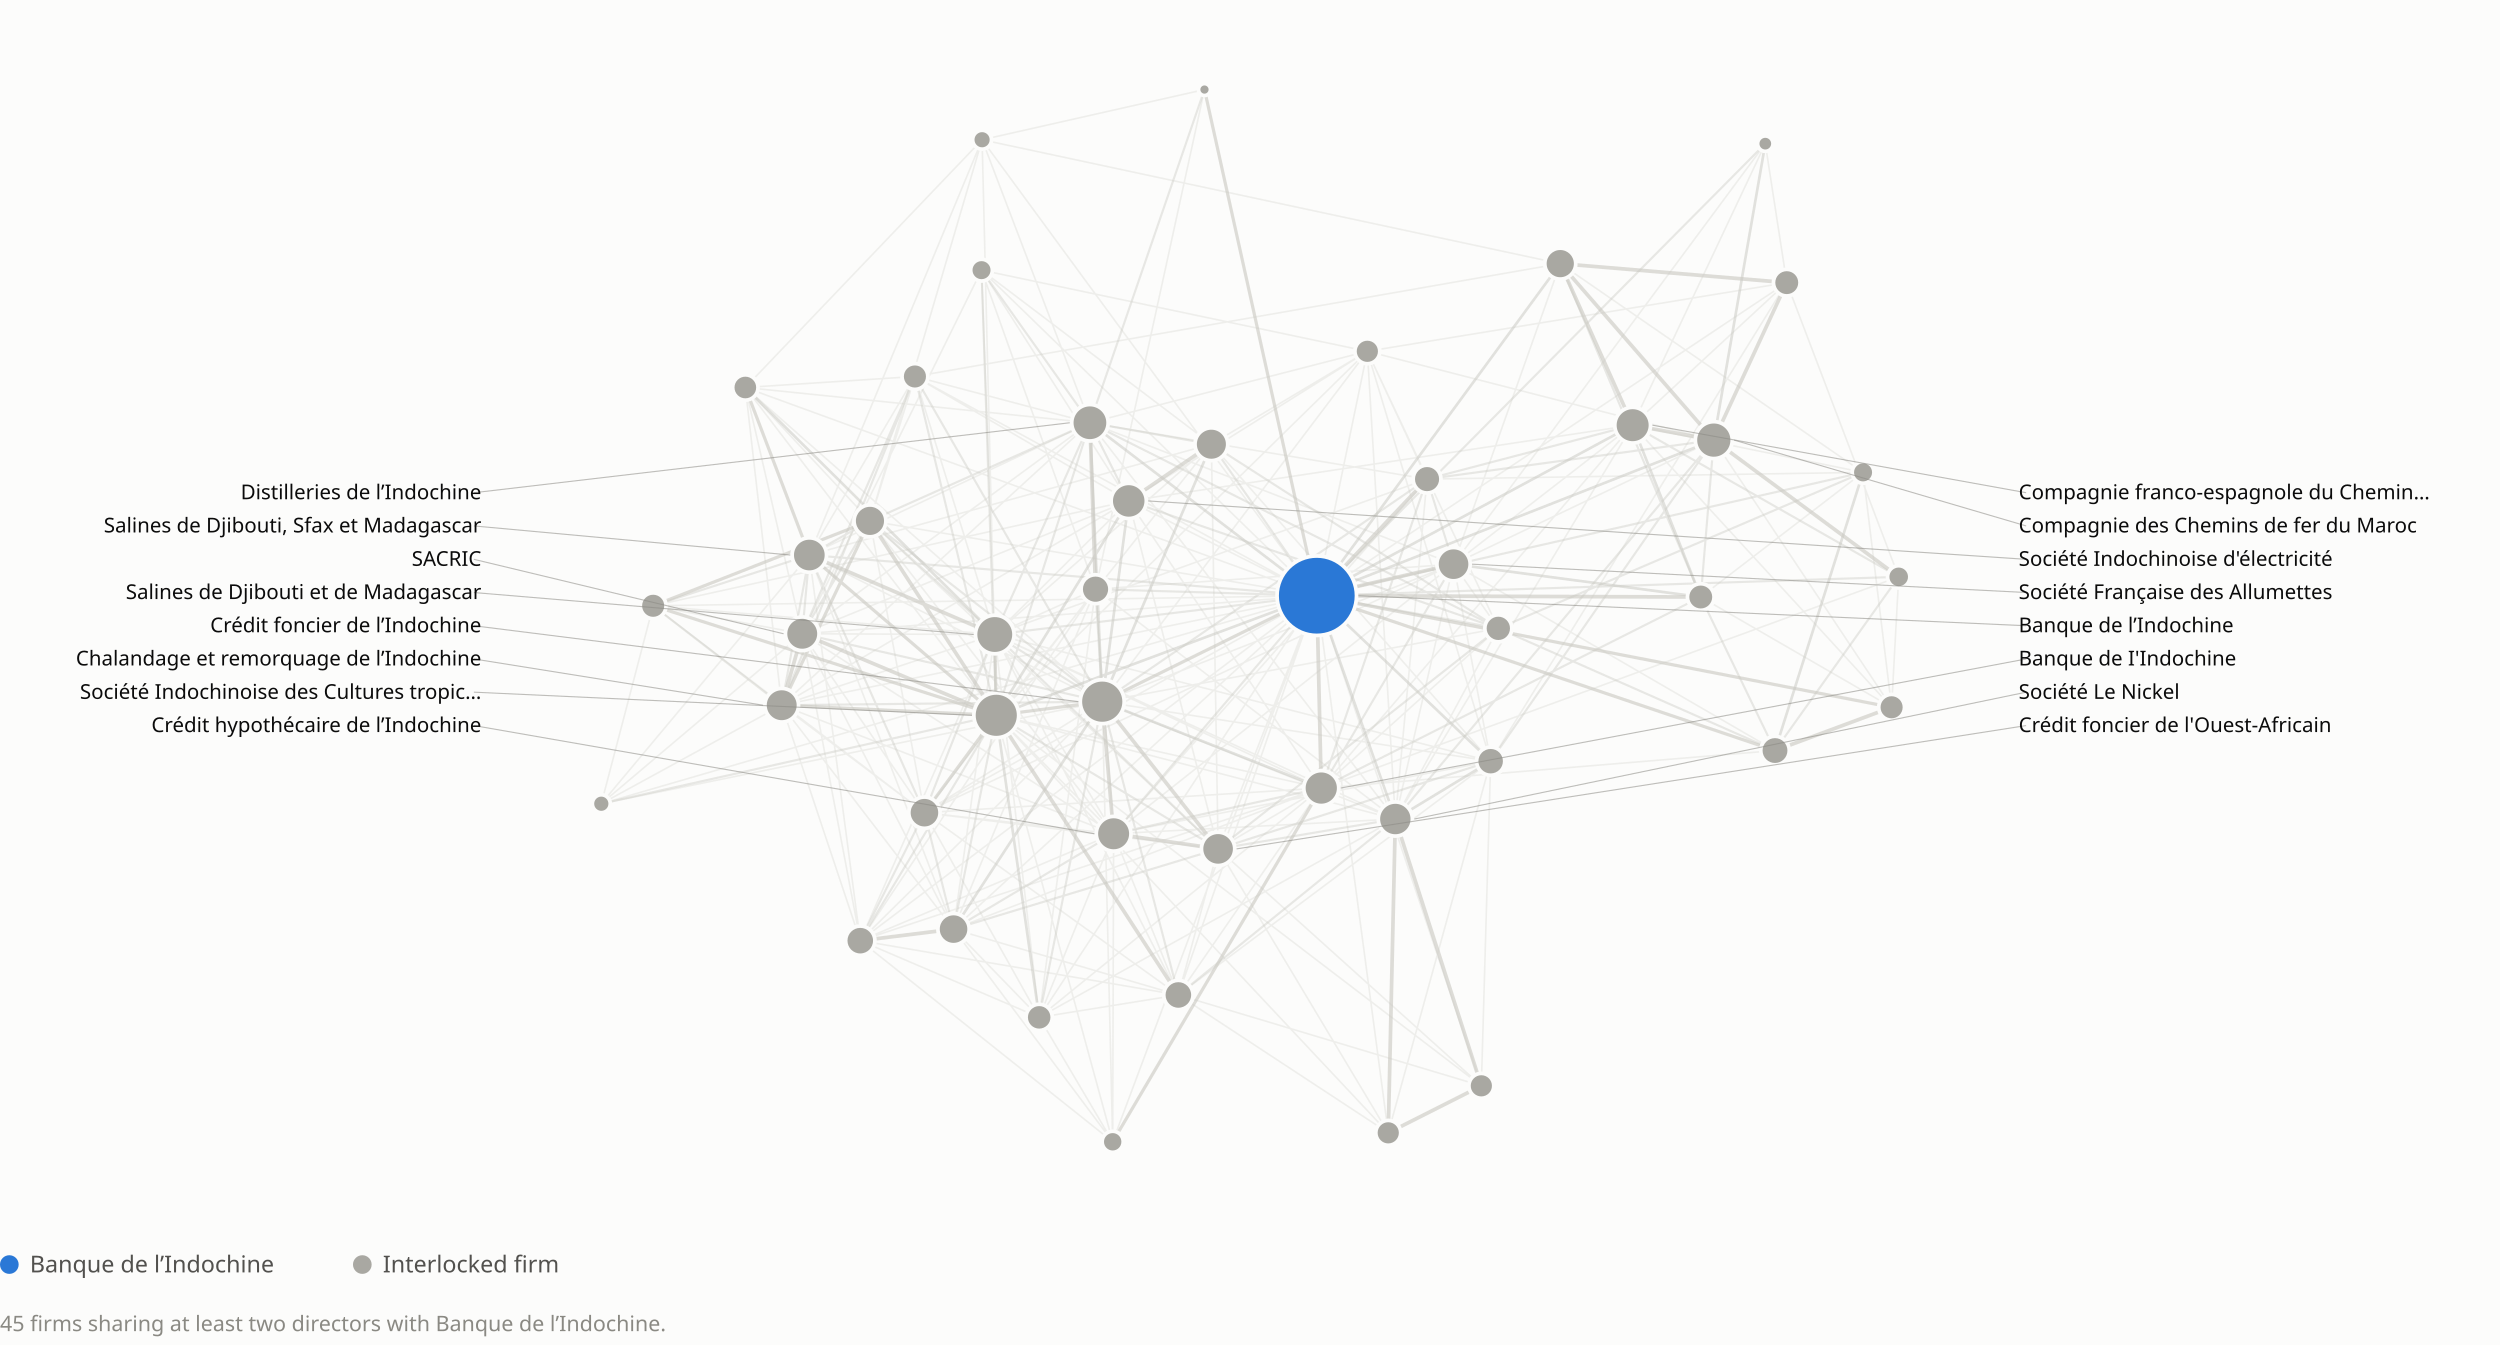
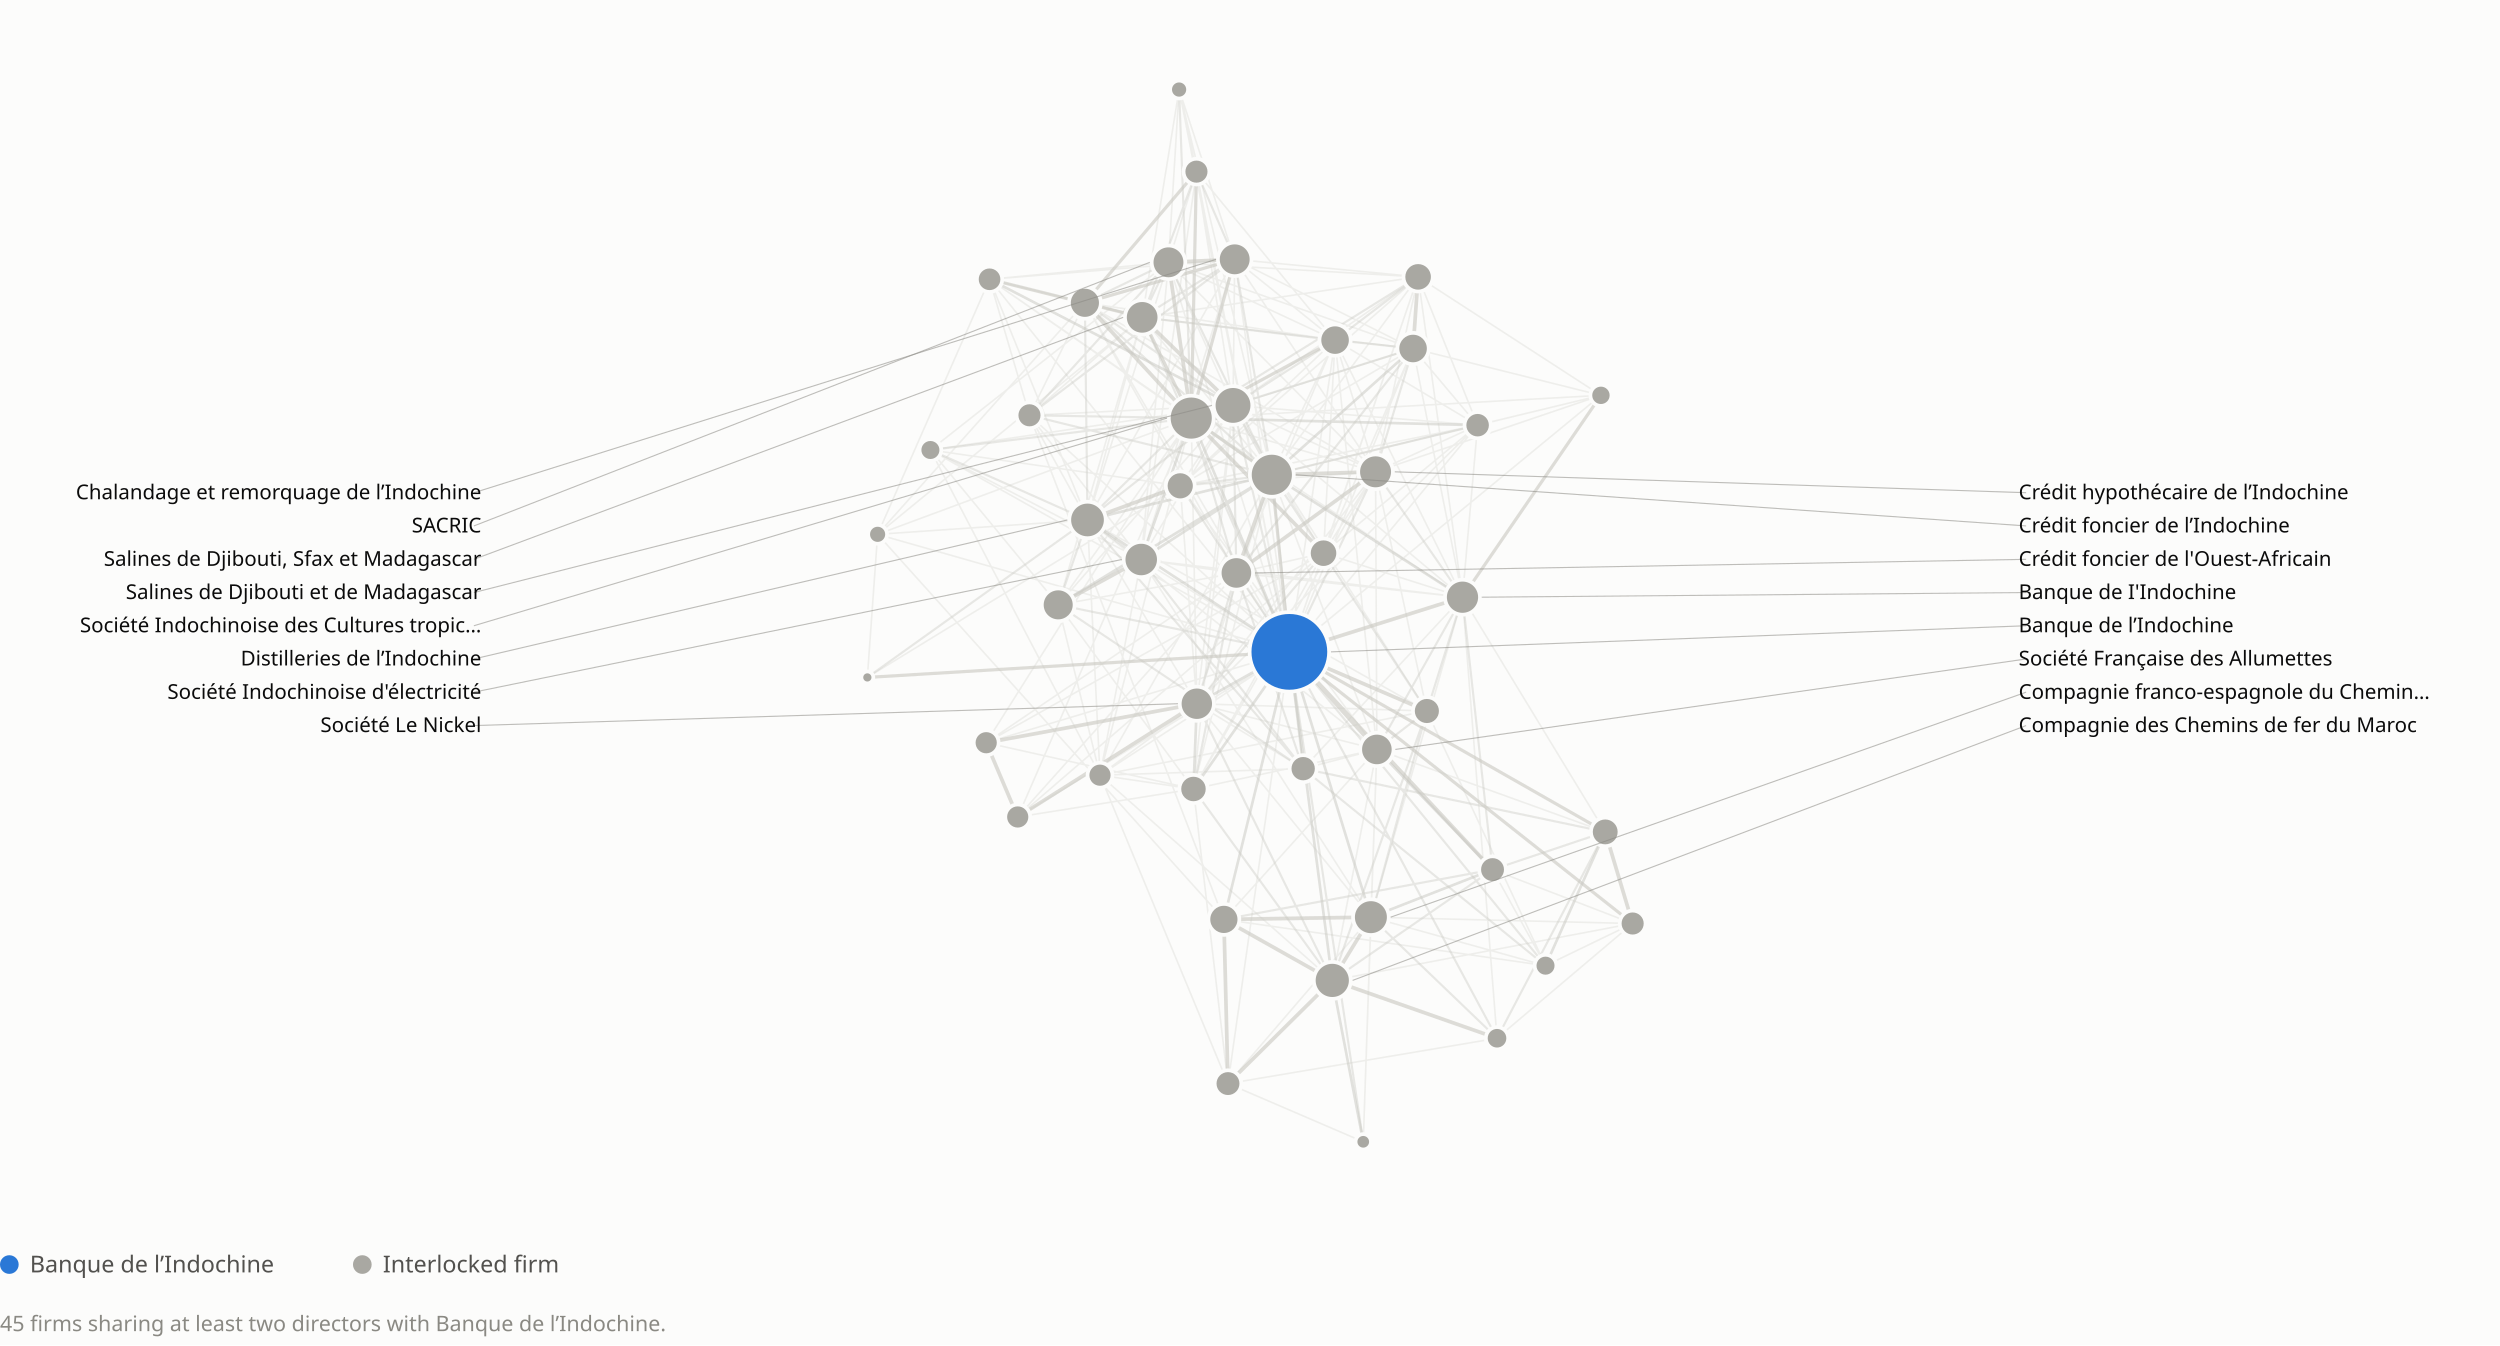
<svg xmlns="http://www.w3.org/2000/svg" viewBox="0 0 1340 721" width="1340" height="721" role="img" aria-label="Interlock neighbourhood of Banque de l’Indochine">
  <rect width="1340" height="721" fill="#fcfcfb" />
  <g stroke="#c9c8c2" fill="none">
-     <path d="M399.5 207.7L433.8 297.5M645.6 48.0L705.8 319.3M590.8 376.1L705.8 319.3M590.8 376.1L534.0 383.4M533.2 340.1L534.0 383.4M951.4 402.3L705.8 319.3M350.1 324.7L534.0 383.4M350.1 324.7L466.3 279.2M1013.9 379.1L705.8 319.3M433.8 297.5L534.0 383.4M419.0 378.0L534.0 383.4M419.0 378.0L466.3 279.2M708.2 422.4L596.4 612.0M534.0 383.4L495.5 435.6" stroke-width="1.72" stroke-opacity="0.620" />
-     <path d="M399.5 207.7L533.2 340.1M875.1 227.9L911.6 320.0M875.1 227.9L705.8 319.3M590.8 376.1L584.2 226.6M590.8 376.1L649.3 238.1M590.8 376.1L605.0 268.5M590.8 376.1L511.1 498.0M590.8 376.1L708.2 422.4M998.6 253.2L951.4 402.3M799.0 408.0L705.8 319.3M799.0 408.0L747.9 439.0M557.0 545.3L534.0 383.4M584.2 226.6L705.8 319.3M705.8 319.3L534.0 383.4M705.8 319.3L836.3 141.3M705.8 319.3L918.6 235.9M705.8 319.3L747.9 439.0M779.1 302.4L911.6 320.0M918.6 235.9L946.2 77.0M534.0 383.4L605.0 268.5" stroke-width="1.44" stroke-opacity="0.520" />
-     <path d="M399.5 207.7L705.8 319.3M399.5 207.7L490.4 201.8M399.5 207.7L419.0 378.0M399.5 207.7L590.8 376.1M399.5 207.7L584.2 226.6M399.5 207.7L534.0 383.4M399.5 207.7L526.4 74.9M399.5 207.7L430.0 339.7M399.5 207.7L466.3 279.2M875.1 227.9L957.7 151.5M875.1 227.9L708.2 422.4M875.1 227.9L747.9 439.0M875.1 227.9L605.0 268.5M875.1 227.9L946.2 77.0M875.1 227.9L779.1 302.4M875.1 227.9L998.6 253.2M875.1 227.9L1013.9 379.1M645.6 48.0L526.4 74.9M645.6 48.0L587.2 315.8M631.6 533.3L799.0 408.0M631.6 533.3L705.8 319.3M631.6 533.3L744.1 607.2M631.6 533.3L794.0 582.0M631.6 533.3L652.9 455.0M631.6 533.3L533.2 340.1M631.6 533.3L708.2 422.4M631.6 533.3L596.9 446.9M631.6 533.3L461.1 504.2M631.6 533.3L511.1 498.0M631.6 533.3L557.0 545.3M631.6 533.3L495.5 435.6M590.8 376.1L322.3 430.8M590.8 376.1L433.8 297.5M590.8 376.1L799.0 408.0M590.8 376.1L779.1 302.4M590.8 376.1L747.9 439.0M590.8 376.1L461.1 504.2M590.8 376.1L495.5 435.6M590.8 376.1L803.1 336.8M590.8 376.1L596.4 612.0M590.8 376.1L732.9 188.3M533.2 340.1L490.4 201.8M533.2 340.1L419.0 378.0M533.2 340.1L764.9 256.8M533.2 340.1L649.3 238.1M533.2 340.1L526.1 144.8M533.2 340.1L605.0 268.5M533.2 340.1L430.0 339.7M533.2 340.1L350.1 324.7M533.2 340.1L799.0 408.0M533.2 340.1L747.9 439.0M533.2 340.1L708.2 422.4M533.2 340.1L596.9 446.9M533.2 340.1L461.1 504.2M533.2 340.1L511.1 498.0M533.2 340.1L587.2 315.8M533.2 340.1L557.0 545.3M803.1 336.8L779.1 302.4M803.1 336.8L708.2 422.4M803.1 336.8L747.9 439.0M803.1 336.8L732.9 188.3M732.9 188.3L764.9 256.8M732.9 188.3L918.6 235.9M732.9 188.3L957.7 151.5M732.9 188.3L799.0 408.0M732.9 188.3L705.8 319.3M732.9 188.3L584.2 226.6M732.9 188.3L649.3 238.1M732.9 188.3L526.1 144.8M732.9 188.3L534.0 383.4M732.9 188.3L605.0 268.5M732.9 188.3L747.9 439.0M998.6 253.2L836.3 141.3M998.6 253.2L911.6 320.0M998.6 253.2L1013.9 379.1M998.6 253.2L764.9 256.8M799.0 408.0L957.7 151.5M799.0 408.0L779.1 302.4M799.0 408.0L744.1 607.2M799.0 408.0L794.0 582.0M799.0 408.0L596.9 446.9M799.0 408.0L649.3 238.1M587.2 315.8L596.9 446.9M587.2 315.8L461.1 504.2M587.2 315.8L511.1 498.0M587.2 315.8L557.0 545.3M587.2 315.8L747.9 439.0M587.2 315.8L495.5 435.6M587.2 315.8L779.1 302.4M587.2 315.8L526.1 144.8M794.0 582.0L705.8 319.3M794.0 582.0L652.9 455.0M794.0 582.0L534.0 383.4M951.4 402.3L779.1 302.4M951.4 402.3L708.2 422.4M526.4 74.9L705.8 319.3M526.4 74.9L584.2 226.6M526.4 74.9L534.0 383.4M526.4 74.9L836.3 141.3M526.4 74.9L433.8 297.5M526.4 74.9L466.3 279.2M350.1 324.7L705.8 319.3M350.1 324.7L322.3 430.8M350.1 324.7L605.0 268.5M350.1 324.7L430.0 339.7M350.1 324.7L495.5 435.6M1013.9 379.1L1017.7 309.2M1013.9 379.1L918.6 235.9M1013.9 379.1L911.6 320.0M511.1 498.0L419.0 378.0M511.1 498.0L430.0 339.7M511.1 498.0L433.8 297.5M511.1 498.0L708.2 422.4M511.1 498.0L557.0 545.3M511.1 498.0L705.8 319.3M511.1 498.0L596.4 612.0M433.8 297.5L322.3 430.8M433.8 297.5L490.4 201.8M433.8 297.5L584.2 226.6M433.8 297.5L649.3 238.1M433.8 297.5L461.1 504.2M557.0 545.3L708.2 422.4M557.0 545.3L596.9 446.9M557.0 545.3L461.1 504.2M557.0 545.3L747.9 439.0M557.0 545.3L495.5 435.6M557.0 545.3L705.8 319.3M557.0 545.3L596.4 612.0M419.0 378.0L705.8 319.3M419.0 378.0L322.3 430.8M419.0 378.0L584.2 226.6M419.0 378.0L605.0 268.5M419.0 378.0L596.9 446.9M419.0 378.0L461.1 504.2M419.0 378.0L495.5 435.6M744.1 607.2L705.8 319.3M744.1 607.2L652.9 455.0M744.1 607.2L534.0 383.4M596.9 446.9L779.1 302.4M596.9 446.9L764.9 256.8M596.9 446.9L747.9 439.0M596.9 446.9L534.0 383.4M596.9 446.9L430.0 339.7M596.9 446.9L466.3 279.2M596.9 446.9L461.1 504.2M596.9 446.9L495.5 435.6M596.9 446.9L596.4 612.0M584.2 226.6L490.4 201.8M584.2 226.6L764.9 256.8M584.2 226.6L430.0 339.7M584.2 226.6L747.9 439.0M584.2 226.6L779.1 302.4M1017.7 309.2L708.2 422.4M1017.7 309.2L957.7 151.5M705.8 319.3L322.3 430.8M705.8 319.3L490.4 201.8M705.8 319.3L526.1 144.8M705.8 319.3L605.0 268.5M705.8 319.3L430.0 339.7M705.8 319.3L466.3 279.2M705.8 319.3L652.9 455.0M705.8 319.3L495.5 435.6M705.8 319.3L957.7 151.5M705.8 319.3L461.1 504.2M705.8 319.3L596.4 612.0M779.1 302.4L918.6 235.9M779.1 302.4L747.9 439.0M779.1 302.4L836.3 141.3M779.1 302.4L495.5 435.6M779.1 302.4L946.2 77.0M708.2 422.4L495.5 435.6M708.2 422.4L652.9 455.0M708.2 422.4L461.1 504.2M708.2 422.4L534.0 383.4M708.2 422.4L605.0 268.5M764.9 256.8L747.9 439.0M526.1 144.8L649.3 238.1M526.1 144.8L605.0 268.5M526.1 144.8L430.0 339.7M466.3 279.2L490.4 201.8M466.3 279.2L652.9 455.0M466.3 279.2L495.5 435.6M490.4 201.8L605.0 268.5M490.4 201.8L836.3 141.3M957.7 151.5L946.2 77.0M430.0 339.7L322.3 430.8M430.0 339.7L605.0 268.5M430.0 339.7L461.1 504.2M430.0 339.7L495.5 435.6M747.9 439.0L534.0 383.4M534.0 383.4L649.3 238.1M534.0 383.4L596.4 612.0M605.0 268.5L652.9 455.0M652.9 455.0L649.3 238.1M652.9 455.0L495.5 435.6M596.4 612.0L461.1 504.2" stroke-width="0.88" stroke-opacity="0.280" />
-     <path d="M875.1 227.9L918.6 235.9M875.1 227.9L836.3 141.3M631.6 533.3L534.0 383.4M590.8 376.1L596.9 446.9M590.8 376.1L652.9 455.0M533.2 340.1L433.8 297.5M587.2 315.8L584.2 226.6M794.0 582.0L744.1 607.2M794.0 582.0L747.9 439.0M951.4 402.3L1013.9 379.1M511.1 498.0L461.1 504.2M419.0 378.0L430.0 339.7M744.1 607.2L747.9 439.0M596.9 446.9L652.9 455.0M1017.7 309.2L918.6 235.9M705.8 319.3L779.1 302.4M705.8 319.3L708.2 422.4M705.8 319.3L764.9 256.8M705.8 319.3L911.6 320.0M918.6 235.9L957.7 151.5M918.6 235.9L836.3 141.3M466.3 279.2L534.0 383.4M957.7 151.5L836.3 141.3M430.0 339.7L534.0 383.4M605.0 268.5L649.3 238.1" stroke-width="2.00" stroke-opacity="0.620" />
-     <path d="M875.1 227.9L1017.7 309.2M875.1 227.9L764.9 256.8M645.6 48.0L584.2 226.6M631.6 533.3L747.9 439.0M631.6 533.3L590.8 376.1M590.8 376.1L490.4 201.8M590.8 376.1L419.0 378.0M590.8 376.1L764.9 256.8M590.8 376.1L430.0 339.7M590.8 376.1L533.2 340.1M590.8 376.1L466.3 279.2M590.8 376.1L587.2 315.8M590.8 376.1L557.0 545.3M533.2 340.1L705.8 319.3M533.2 340.1L584.2 226.6M533.2 340.1L466.3 279.2M533.2 340.1L652.9 455.0M533.2 340.1L495.5 435.6M803.1 336.8L951.4 402.3M803.1 336.8L705.8 319.3M803.1 336.8L998.6 253.2M803.1 336.8L652.9 455.0M803.1 336.8L584.2 226.6M803.1 336.8L649.3 238.1M803.1 336.8L605.0 268.5M998.6 253.2L705.8 319.3M799.0 408.0L918.6 235.9M799.0 408.0L652.9 455.0M587.2 315.8L705.8 319.3M951.4 402.3L1017.7 309.2M951.4 402.3L911.6 320.0M350.1 324.7L419.0 378.0M350.1 324.7L433.8 297.5M511.1 498.0L652.9 455.0M511.1 498.0L596.9 446.9M511.1 498.0L534.0 383.4M511.1 498.0L495.5 435.6M433.8 297.5L705.8 319.3M433.8 297.5L419.0 378.0M433.8 297.5L430.0 339.7M433.8 297.5L466.3 279.2M433.8 297.5L495.5 435.6M419.0 378.0L490.4 201.8M596.9 446.9L705.8 319.3M596.9 446.9L708.2 422.4M584.2 226.6L649.3 238.1M584.2 226.6L526.1 144.8M584.2 226.6L534.0 383.4M584.2 226.6L605.0 268.5M584.2 226.6L466.3 279.2M1017.7 309.2L705.8 319.3M705.8 319.3L649.3 238.1M705.8 319.3L946.2 77.0M779.1 302.4L764.9 256.8M779.1 302.4L708.2 422.4M708.2 422.4L764.9 256.8M708.2 422.4L911.6 320.0M918.6 235.9L764.9 256.8M918.6 235.9L911.6 320.0M918.6 235.9L747.9 439.0M526.1 144.8L534.0 383.4M466.3 279.2L430.0 339.7M490.4 201.8L534.0 383.4M490.4 201.8L430.0 339.7M747.9 439.0L652.9 455.0M534.0 383.4L322.3 430.8M534.0 383.4L652.9 455.0M534.0 383.4L461.1 504.2M911.6 320.0L836.3 141.3M461.1 504.2L495.5 435.6" stroke-width="1.16" stroke-opacity="0.400" />
+     <path d="M660.9 217.3L612.2 170.1M737.3 252.9L681.7 254.5M737.3 252.9L662.7 307.1M738.0 401.7L691.1 349.4M875.1 495.0L860.4 445.9M662.7 307.1L681.7 254.5M567.2 324.2L611.7 299.9M757.4 186.8L760.1 148.4M545.5 437.9L528.6 398.1M545.5 437.9L641.5 377.2M641.5 377.2L528.6 398.1M661.8 139.0L626.3 140.6M626.3 140.6L638.5 224.1M709.4 296.5L638.5 224.1M714.1 525.5L734.8 491.6M714.1 525.5L658.2 580.8M714.1 525.5L656.0 492.8M714.1 525.5L802.4 556.5M658.2 580.8L656.0 492.8M734.8 491.6L656.0 492.8M638.5 224.1L581.5 162.3M800.0 466.1L691.1 349.4M764.8 381.1L691.1 349.4M691.1 349.4L783.9 320.1M582.9 278.7L632.6 260.4" stroke-width="2.00" stroke-opacity="0.620" />
+     <path d="M660.9 217.3L638.5 224.1M530.4 149.7L612.2 170.1M875.1 495.0L691.1 349.4M612.2 170.1L638.5 224.1M661.8 139.0L638.5 224.1M661.8 139.0L581.5 162.3M464.9 363.1L691.1 349.4M858.1 211.9L783.9 320.1M638.5 224.1L681.7 254.5M638.5 224.1L641.3 92.0M638.5 224.1L715.6 182.3M581.5 162.3L641.3 92.0M860.4 445.9L691.1 349.4M681.7 254.5L691.1 349.4" stroke-width="1.72" stroke-opacity="0.620" />
+     <path d="M660.9 217.3L530.4 149.7M738.0 401.7L800.0 466.1M567.2 324.2L681.7 254.5M757.4 186.8L681.7 254.5M641.5 377.2L639.7 422.9M641.5 377.2L691.1 349.4M828.4 517.6L860.4 445.9M611.7 299.9L681.7 254.5M611.7 299.9L638.5 224.1M714.1 525.5L730.7 612.0M714.1 525.5L691.1 349.4M734.8 491.6L800.0 466.1M734.8 491.6L691.1 349.4M638.5 224.1L691.1 349.4M638.5 224.1L792.0 227.9M656.0 492.8L691.1 349.4M639.7 422.9L691.1 349.4M681.7 254.5L582.9 278.7M681.7 254.5L783.9 320.1M691.1 349.4L582.9 278.7" stroke-width="1.44" stroke-opacity="0.520" />
+     <path d="M660.9 217.3L691.1 349.4M660.9 217.3L681.7 254.5M660.9 217.3L582.9 278.7M660.9 217.3L581.5 162.3M660.9 217.3L662.7 307.1M660.9 217.3L715.6 182.3M632.0 48.0L638.5 224.1M737.3 252.9L691.1 349.4M737.3 252.9L757.4 186.8M737.3 252.9L783.9 320.1M738.0 401.7L764.8 381.1M738.0 401.7L783.9 320.1M662.7 307.1L639.7 422.9M662.7 307.1L641.5 377.2M662.7 307.1L698.5 412.0M662.7 307.1L638.5 224.1M662.7 307.1L757.4 186.8M612.2 170.1L691.1 349.4M612.2 170.1L661.8 139.0M612.2 170.1L626.3 140.6M612.2 170.1L641.3 92.0M612.2 170.1L581.5 162.3M612.2 170.1L715.6 182.3M567.2 324.2L691.1 349.4M567.2 324.2L582.9 278.7M567.2 324.2L698.5 412.0M498.7 241.2L582.9 278.7M498.7 241.2L638.5 224.1M757.4 186.8L638.5 224.1M757.4 186.8L715.6 182.3M760.1 148.4L638.5 224.1M760.1 148.4L715.6 182.3M641.5 377.2L714.1 525.5M641.5 377.2L709.4 296.5M551.8 222.6L661.8 139.0M551.8 222.6L681.7 254.5M551.8 222.6L638.5 224.1M551.8 222.6L626.3 140.6M661.8 139.0L681.7 254.5M661.8 139.0L641.3 92.0M828.4 517.6L691.1 349.4M828.4 517.6L698.5 412.0M626.3 140.6L681.7 254.5M626.3 140.6L581.5 162.3M709.4 296.5L681.7 254.5M611.7 299.9L582.9 278.7M611.7 299.9L698.5 412.0M464.9 363.1L582.9 278.7M714.1 525.5L764.8 381.1M714.1 525.5L800.0 466.1M714.1 525.5L639.7 422.9M734.8 491.6L802.4 556.5M734.8 491.6L764.8 381.1M638.5 224.1L582.9 278.7M656.0 492.8L800.0 466.1M581.5 162.3L681.7 254.5M581.5 162.3L582.9 278.7M792.0 227.9L681.7 254.5M800.0 466.1L860.4 445.9M800.0 466.1L783.9 320.1M860.4 445.9L802.4 556.5M860.4 445.9L698.5 412.0M764.8 381.1L783.9 320.1M764.8 381.1L681.7 254.5M681.7 254.5L632.6 260.4M802.4 556.5L691.1 349.4M698.5 412.0L691.1 349.4M698.5 412.0L582.9 278.7M691.1 349.4L730.7 612.0M691.1 349.4L632.6 260.4" stroke-width="1.16" stroke-opacity="0.400" />
+     <path d="M660.9 217.3L551.8 222.6M660.9 217.3L661.8 139.0M660.9 217.3L764.8 381.1M660.9 217.3L567.2 324.2M660.9 217.3L498.7 241.2M660.9 217.3L611.7 299.9M660.9 217.3L626.3 140.6M660.9 217.3L641.3 92.0M660.9 217.3L639.7 422.9M660.9 217.3L709.4 296.5M660.9 217.3L641.5 377.2M660.9 217.3L783.9 320.1M660.9 217.3L737.3 252.9M660.9 217.3L760.1 148.4M660.9 217.3L757.4 186.8M660.9 217.3L632.6 260.4M660.9 217.3L792.0 227.9M632.0 48.0L691.1 349.4M632.0 48.0L661.8 139.0M632.0 48.0L681.7 254.5M632.0 48.0L626.3 140.6M632.0 48.0L612.2 170.1M632.0 48.0L641.3 92.0M737.3 252.9L639.7 422.9M737.3 252.9L738.0 401.7M737.3 252.9L764.8 381.1M737.3 252.9L641.5 377.2M737.3 252.9L661.8 139.0M737.3 252.9L638.5 224.1M737.3 252.9L626.3 140.6M737.3 252.9L581.5 162.3M737.3 252.9L760.1 148.4M737.3 252.9L632.6 260.4M737.3 252.9L709.4 296.5M737.3 252.9L792.0 227.9M737.3 252.9L715.6 182.3M737.3 252.9L858.1 211.9M530.4 149.7L691.1 349.4M530.4 149.7L551.8 222.6M530.4 149.7L661.8 139.0M530.4 149.7L681.7 254.5M530.4 149.7L582.9 278.7M530.4 149.7L638.5 224.1M530.4 149.7L470.4 286.4M530.4 149.7L626.3 140.6M530.4 149.7L581.5 162.3M738.0 401.7L639.7 422.9M738.0 401.7L714.1 525.5M738.0 401.7L681.7 254.5M738.0 401.7L641.5 377.2M738.0 401.7L860.4 445.9M738.0 401.7L698.5 412.0M738.0 401.7L734.8 491.6M738.0 401.7L656.0 492.8M738.0 401.7L715.6 182.3M738.0 401.7L730.7 612.0M738.0 401.7L632.6 260.4M738.0 401.7L582.9 278.7M875.1 495.0L802.4 556.5M875.1 495.0L714.1 525.5M875.1 495.0L800.0 466.1M875.1 495.0L734.8 491.6M875.1 495.0L828.4 517.6M662.7 307.1L691.1 349.4M662.7 307.1L545.5 437.9M662.7 307.1L528.6 398.1M662.7 307.1L567.2 324.2M662.7 307.1L611.7 299.9M662.7 307.1L709.4 296.5M662.7 307.1L581.5 162.3M662.7 307.1L715.6 182.3M662.7 307.1L783.9 320.1M612.2 170.1L551.8 222.6M612.2 170.1L681.7 254.5M612.2 170.1L582.9 278.7M612.2 170.1L567.2 324.2M612.2 170.1L470.4 286.4M612.2 170.1L760.1 148.4M612.2 170.1L757.4 186.8M567.2 324.2L498.7 241.2M567.2 324.2L638.5 224.1M567.2 324.2L639.7 422.9M567.2 324.2L589.6 415.5M498.7 241.2L691.1 349.4M498.7 241.2L611.7 299.9M498.7 241.2L626.3 140.6M498.7 241.2L589.6 415.5M498.7 241.2L632.6 260.4M757.4 186.8L661.8 139.0M757.4 186.8L626.3 140.6M757.4 186.8L783.9 320.1M757.4 186.8L632.6 260.4M757.4 186.8L709.4 296.5M757.4 186.8L792.0 227.9M757.4 186.8L691.1 349.4M757.4 186.8L858.1 211.9M545.5 437.9L639.7 422.9M545.5 437.9L691.1 349.4M545.5 437.9L638.5 224.1M545.5 437.9L709.4 296.5M760.1 148.4L661.8 139.0M760.1 148.4L626.3 140.6M760.1 148.4L783.9 320.1M760.1 148.4L681.7 254.5M760.1 148.4L632.6 260.4M760.1 148.4L709.4 296.5M760.1 148.4L792.0 227.9M760.1 148.4L691.1 349.4M760.1 148.4L858.1 211.9M641.5 377.2L734.8 491.6M641.5 377.2L764.8 381.1M641.5 377.2L681.7 254.5M641.5 377.2L698.5 412.0M641.5 377.2L582.9 278.7M641.5 377.2L638.5 224.1M641.5 377.2L589.6 415.5M641.5 377.2L632.6 260.4M641.5 377.2L792.0 227.9M551.8 222.6L691.1 349.4M551.8 222.6L582.9 278.7M551.8 222.6L611.7 299.9M551.8 222.6L656.0 492.8M551.8 222.6L581.5 162.3M661.8 139.0L691.1 349.4M661.8 139.0L582.9 278.7M661.8 139.0L611.7 299.9M661.8 139.0L715.6 182.3M828.4 517.6L656.0 492.8M828.4 517.6L800.0 466.1M828.4 517.6L734.8 491.6M828.4 517.6L764.8 381.1M470.4 286.4L691.1 349.4M470.4 286.4L582.9 278.7M470.4 286.4L638.5 224.1M470.4 286.4L656.0 492.8M470.4 286.4L581.5 162.3M470.4 286.4L464.9 363.1M626.3 140.6L691.1 349.4M626.3 140.6L582.9 278.7M626.3 140.6L611.7 299.9M626.3 140.6L641.3 92.0M626.3 140.6L715.6 182.3M709.4 296.5L639.7 422.9M709.4 296.5L691.1 349.4M709.4 296.5L528.6 398.1M709.4 296.5L783.9 320.1M709.4 296.5L792.0 227.9M709.4 296.5L715.6 182.3M611.7 299.9L691.1 349.4M611.7 299.9L734.8 491.6M611.7 299.9L641.3 92.0M611.7 299.9L589.6 415.5M611.7 299.9L783.9 320.1M464.9 363.1L632.6 260.4M528.6 398.1L639.7 422.9M528.6 398.1L691.1 349.4M528.6 398.1L638.5 224.1M589.6 415.5L764.8 381.1M589.6 415.5L714.1 525.5M589.6 415.5L658.2 580.8M589.6 415.5L639.7 422.9M589.6 415.5L691.1 349.4M589.6 415.5L698.5 412.0M589.6 415.5L582.9 278.7M589.6 415.5L638.5 224.1M589.6 415.5L681.7 254.5M658.2 580.8L734.8 491.6M658.2 580.8L730.7 612.0M658.2 580.8L639.7 422.9M658.2 580.8L802.4 556.5M658.2 580.8L691.1 349.4M858.1 211.9L681.7 254.5M858.1 211.9L638.5 224.1M858.1 211.9L691.1 349.4M858.1 211.9L792.0 227.9M734.8 491.6L783.9 320.1M734.8 491.6L730.7 612.0M638.5 224.1L783.9 320.1M581.5 162.3L691.1 349.4M581.5 162.3L715.6 182.3M639.7 422.9L681.7 254.5M715.6 182.3L783.9 320.1M715.6 182.3L691.1 349.4M715.6 182.3L641.3 92.0M715.6 182.3L681.7 254.5M715.6 182.3L632.6 260.4M715.6 182.3L792.0 227.9M792.0 227.9L783.9 320.1M792.0 227.9L632.6 260.4M792.0 227.9L691.1 349.4M641.3 92.0L691.1 349.4M860.4 445.9L783.9 320.1M764.8 381.1L582.9 278.7M681.7 254.5L698.5 412.0M802.4 556.5L783.9 320.1M698.5 412.0L783.9 320.1" stroke-width="0.88" stroke-opacity="0.280" />
  </g>
  <g>
-     <circle class="nd" data-id="salinesdjibouti" cx="399.5" cy="207.7" r="6.80" fill="#a9a8a2" stroke="#fcfcfb" stroke-width="2" />
-     <circle class="nd" data-id="francoespagnolecheminfertangerfez" cx="875.1" cy="227.9" r="9.57" fill="#a9a8a2" stroke="#fcfcfb" stroke-width="2" />
-     <circle class="nd" data-id="tabacsindochine" cx="645.6" cy="48.0" r="3.20" fill="#a9a8a2" stroke="#fcfcfb" stroke-width="2" />
-     <circle class="nd" data-id="indochinoiseplantationsheveas" cx="631.6" cy="533.3" r="7.85" fill="#a9a8a2" stroke="#fcfcfb" stroke-width="2" />
-     <circle class="nd" data-id="creditfoncierindochine" cx="590.8" cy="376.1" r="11.77" fill="#a9a8a2" stroke="#fcfcfb" stroke-width="2" />
-     <circle class="nd" data-id="salinesdjiboutimadagascar" cx="533.2" cy="340.1" r="10.34" fill="#a9a8a2" stroke="#fcfcfb" stroke-width="2" />
-     <circle class="nd" data-id="creditcolonial" cx="803.1" cy="336.8" r="7.25" fill="#a9a8a2" stroke="#fcfcfb" stroke-width="2" />
-     <circle class="nd" data-id="tramwayseclairageelectriquesshanghai" cx="732.9" cy="188.3" r="6.68" fill="#a9a8a2" stroke="#fcfcfb" stroke-width="2" />
-     <circle class="nd" data-id="comptoirnationalescompteparis" cx="998.6" cy="253.2" r="5.83" fill="#a9a8a2" stroke="#fcfcfb" stroke-width="2" />
-     <circle class="nd" data-id="airfrance" cx="799.0" cy="408.0" r="7.56" fill="#a9a8a2" stroke="#fcfcfb" stroke-width="2" />
-     <circle class="nd" data-id="distilleriesiindochine" cx="587.2" cy="315.8" r="7.75" fill="#a9a8a2" stroke="#fcfcfb" stroke-width="2" />
-     <circle class="nd" data-id="camausportingclub" cx="794.0" cy="582.0" r="6.68" fill="#a9a8a2" stroke="#fcfcfb" stroke-width="2" />
-     <circle class="nd" data-id="banquealgerie" cx="951.4" cy="402.3" r="7.66" fill="#a9a8a2" stroke="#fcfcfb" stroke-width="2" />
-     <circle class="nd" data-id="industriellechimieextremeorient" cx="526.4" cy="74.9" r="5.06" fill="#a9a8a2" stroke="#fcfcfb" stroke-width="2" />
-     <circle class="nd" data-id="soieriesfducharne" cx="350.1" cy="324.7" r="6.92" fill="#a9a8a2" stroke="#fcfcfb" stroke-width="2" />
-     <circle class="nd" data-id="banqueindustrielleafriquenord" cx="1013.9" cy="379.1" r="6.92" fill="#a9a8a2" stroke="#fcfcfb" stroke-width="2" />
-     <circle class="nd" data-id="creditmobilierindochinoisexploitationmonts" cx="511.1" cy="498.0" r="8.38" fill="#a9a8a2" stroke="#fcfcfb" stroke-width="2" />
-     <circle class="nd" data-id="salinesdjiboutisfaxmadagascar" cx="433.8" cy="297.5" r="9.22" fill="#a9a8a2" stroke="#fcfcfb" stroke-width="2" />
-     <circle class="nd" data-id="messageriesfluvialescochinchine" cx="557.0" cy="545.3" r="7.03" fill="#a9a8a2" stroke="#fcfcfb" stroke-width="2" />
-     <circle class="nd" data-id="chalandageremorquageindochine" cx="419.0" cy="378.0" r="9.01" fill="#a9a8a2" stroke="#fcfcfb" stroke-width="2" />
-     <circle class="nd" data-id="caledonickel" cx="744.1" cy="607.2" r="6.68" fill="#a9a8a2" stroke="#fcfcfb" stroke-width="2" />
-     <circle class="nd" data-id="credithypothecaireindochine" cx="596.9" cy="446.9" r="9.30" fill="#a9a8a2" stroke="#fcfcfb" stroke-width="2" />
-     <circle class="nd" data-id="distilleriesindochine" cx="584.2" cy="226.6" r="9.77" fill="#a9a8a2" stroke="#fcfcfb" stroke-width="2" />
-     <circle class="nd" data-id="banqueetatmaroc" cx="1017.7" cy="309.2" r="5.99" fill="#a9a8a2" stroke="#fcfcfb" stroke-width="2" />
-     <circle class="nd" data-id="banqueindochine" cx="705.8" cy="319.3" r="21.30" fill="#2a78d6" stroke="#fcfcfb" stroke-width="2" />
-     <circle class="nd" data-id="allumettes" cx="779.1" cy="302.4" r="8.93" fill="#a9a8a2" stroke="#fcfcfb" stroke-width="2" />
-     <circle class="nd" data-id="banqueiindochine" cx="708.2" cy="422.4" r="9.37" fill="#a9a8a2" stroke="#fcfcfb" stroke-width="2" />
-     <circle class="nd" data-id="cheminsfermaroc" cx="918.6" cy="235.9" r="9.90" fill="#a9a8a2" stroke="#fcfcfb" stroke-width="2" />
-     <circle class="nd" data-id="cheminferfrancoethiopiendjiboutiaddisabeba" cx="764.9" cy="256.8" r="7.46" fill="#a9a8a2" stroke="#fcfcfb" stroke-width="2" />
-     <circle class="nd" data-id="entreprisesdragagestravauxpublics" cx="526.1" cy="144.8" r="5.83" fill="#a9a8a2" stroke="#fcfcfb" stroke-width="2" />
-     <circle class="nd" data-id="sucreriesraffineriesindochine" cx="466.3" cy="279.2" r="8.54" fill="#a9a8a2" stroke="#fcfcfb" stroke-width="2" />
-     <circle class="nd" data-id="chalandage" cx="490.4" cy="201.8" r="6.92" fill="#a9a8a2" stroke="#fcfcfb" stroke-width="2" />
-     <circle class="nd" data-id="colonies" cx="957.7" cy="151.5" r="7.14" fill="#a9a8a2" stroke="#fcfcfb" stroke-width="2" />
-     <circle class="nd" data-id="sacric" cx="430.0" cy="339.7" r="9.01" fill="#a9a8a2" stroke="#fcfcfb" stroke-width="2" />
-     <circle class="nd" data-id="nickel" cx="747.9" cy="439.0" r="9.15" fill="#a9a8a2" stroke="#fcfcfb" stroke-width="2" />
-     <circle class="nd" data-id="indochinoiseculturestropicales" cx="534.0" cy="383.4" r="12.02" fill="#a9a8a2" stroke="#fcfcfb" stroke-width="2" />
-     <circle class="nd" data-id="indochinoiseelectricite" cx="605.0" cy="268.5" r="9.44" fill="#a9a8a2" stroke="#fcfcfb" stroke-width="2" />
-     <circle class="nd" data-id="creditfoncieregyptien" cx="911.6" cy="320.0" r="7.14" fill="#a9a8a2" stroke="#fcfcfb" stroke-width="2" />
-     <circle class="nd" data-id="creditfoncierouestafricain" cx="652.9" cy="455.0" r="8.93" fill="#a9a8a2" stroke="#fcfcfb" stroke-width="2" />
-     <circle class="nd" data-id="eauxelectriciteindochine" cx="649.3" cy="238.1" r="8.78" fill="#a9a8a2" stroke="#fcfcfb" stroke-width="2" />
-     <circle class="nd" data-id="caoutchoucsindochine" cx="322.3" cy="430.8" r="4.81" fill="#a9a8a2" stroke="#fcfcfb" stroke-width="2" />
-     <circle class="nd" data-id="maroc" cx="836.3" cy="141.3" r="8.29" fill="#a9a8a2" stroke="#fcfcfb" stroke-width="2" />
-     <circle class="nd" data-id="indochinefilmscinemas" cx="596.4" cy="612.0" r="5.66" fill="#a9a8a2" stroke="#fcfcfb" stroke-width="2" />
-     <circle class="nd" data-id="navigationsudatlantique" cx="946.2" cy="77.0" r="4.13" fill="#a9a8a2" stroke="#fcfcfb" stroke-width="2" />
-     <circle class="nd" data-id="creditmobilierindochinois" cx="461.1" cy="504.2" r="7.85" fill="#a9a8a2" stroke="#fcfcfb" stroke-width="2" />
-     <circle class="nd" data-id="plantationsindochinoises" cx="495.5" cy="435.6" r="8.38" fill="#a9a8a2" stroke="#fcfcfb" stroke-width="2" />
+     <circle class="nd" data-id="salinesdjiboutimadagascar" cx="660.9" cy="217.3" r="10.34" fill="#a9a8a2" stroke="#fcfcfb" stroke-width="2" />
+     <circle class="nd" data-id="caoutchoucsindochine" cx="632.0" cy="48.0" r="4.81" fill="#a9a8a2" stroke="#fcfcfb" stroke-width="2" />
+     <circle class="nd" data-id="credithypothecaireindochine" cx="737.3" cy="252.9" r="9.30" fill="#a9a8a2" stroke="#fcfcfb" stroke-width="2" />
+     <circle class="nd" data-id="salinesdjibouti" cx="530.4" cy="149.7" r="6.80" fill="#a9a8a2" stroke="#fcfcfb" stroke-width="2" />
+     <circle class="nd" data-id="allumettes" cx="738.0" cy="401.7" r="8.93" fill="#a9a8a2" stroke="#fcfcfb" stroke-width="2" />
+     <circle class="nd" data-id="banqueindustrielleafriquenord" cx="875.1" cy="495.0" r="6.92" fill="#a9a8a2" stroke="#fcfcfb" stroke-width="2" />
+     <circle class="nd" data-id="creditfoncierouestafricain" cx="662.7" cy="307.1" r="8.93" fill="#a9a8a2" stroke="#fcfcfb" stroke-width="2" />
+     <circle class="nd" data-id="salinesdjiboutisfaxmadagascar" cx="612.2" cy="170.1" r="9.22" fill="#a9a8a2" stroke="#fcfcfb" stroke-width="2" />
+     <circle class="nd" data-id="eauxelectriciteindochine" cx="567.2" cy="324.2" r="8.78" fill="#a9a8a2" stroke="#fcfcfb" stroke-width="2" />
+     <circle class="nd" data-id="entreprisesdragagestravauxpublics" cx="498.7" cy="241.2" r="5.83" fill="#a9a8a2" stroke="#fcfcfb" stroke-width="2" />
+     <circle class="nd" data-id="creditmobilierindochinoisexploitationmonts" cx="757.4" cy="186.8" r="8.38" fill="#a9a8a2" stroke="#fcfcfb" stroke-width="2" />
+     <circle class="nd" data-id="caledonickel" cx="545.5" cy="437.9" r="6.68" fill="#a9a8a2" stroke="#fcfcfb" stroke-width="2" />
+     <circle class="nd" data-id="creditmobilierindochinois" cx="760.1" cy="148.4" r="7.85" fill="#a9a8a2" stroke="#fcfcfb" stroke-width="2" />
+     <circle class="nd" data-id="nickel" cx="641.5" cy="377.2" r="9.15" fill="#a9a8a2" stroke="#fcfcfb" stroke-width="2" />
+     <circle class="nd" data-id="chalandage" cx="551.8" cy="222.6" r="6.92" fill="#a9a8a2" stroke="#fcfcfb" stroke-width="2" />
+     <circle class="nd" data-id="chalandageremorquageindochine" cx="661.8" cy="139.0" r="9.01" fill="#a9a8a2" stroke="#fcfcfb" stroke-width="2" />
+     <circle class="nd" data-id="comptoirnationalescompteparis" cx="828.4" cy="517.6" r="5.83" fill="#a9a8a2" stroke="#fcfcfb" stroke-width="2" />
+     <circle class="nd" data-id="industriellechimieextremeorient" cx="470.4" cy="286.4" r="5.06" fill="#a9a8a2" stroke="#fcfcfb" stroke-width="2" />
+     <circle class="nd" data-id="sacric" cx="626.3" cy="140.6" r="9.01" fill="#a9a8a2" stroke="#fcfcfb" stroke-width="2" />
+     <circle class="nd" data-id="indochinoiseplantationsheveas" cx="709.4" cy="296.5" r="7.85" fill="#a9a8a2" stroke="#fcfcfb" stroke-width="2" />
+     <circle class="nd" data-id="indochinoiseelectricite" cx="611.7" cy="299.9" r="9.44" fill="#a9a8a2" stroke="#fcfcfb" stroke-width="2" />
+     <circle class="nd" data-id="tabacsindochine" cx="464.9" cy="363.1" r="3.20" fill="#a9a8a2" stroke="#fcfcfb" stroke-width="2" />
+     <circle class="nd" data-id="camausportingclub" cx="528.6" cy="398.1" r="6.68" fill="#a9a8a2" stroke="#fcfcfb" stroke-width="2" />
+     <circle class="nd" data-id="tramwayseclairageelectriquesshanghai" cx="589.6" cy="415.5" r="6.68" fill="#a9a8a2" stroke="#fcfcfb" stroke-width="2" />
+     <circle class="nd" data-id="cheminsfermaroc" cx="714.1" cy="525.5" r="9.90" fill="#a9a8a2" stroke="#fcfcfb" stroke-width="2" />
+     <circle class="nd" data-id="colonies" cx="658.2" cy="580.8" r="7.14" fill="#a9a8a2" stroke="#fcfcfb" stroke-width="2" />
+     <circle class="nd" data-id="indochinefilmscinemas" cx="858.1" cy="211.9" r="5.66" fill="#a9a8a2" stroke="#fcfcfb" stroke-width="2" />
+     <circle class="nd" data-id="francoespagnolecheminfertangerfez" cx="734.8" cy="491.6" r="9.57" fill="#a9a8a2" stroke="#fcfcfb" stroke-width="2" />
+     <circle class="nd" data-id="indochinoiseculturestropicales" cx="638.5" cy="224.1" r="12.02" fill="#a9a8a2" stroke="#fcfcfb" stroke-width="2" />
+     <circle class="nd" data-id="maroc" cx="656.0" cy="492.8" r="8.29" fill="#a9a8a2" stroke="#fcfcfb" stroke-width="2" />
+     <circle class="nd" data-id="sucreriesraffineriesindochine" cx="581.5" cy="162.3" r="8.54" fill="#a9a8a2" stroke="#fcfcfb" stroke-width="2" />
+     <circle class="nd" data-id="airfrance" cx="639.7" cy="422.9" r="7.56" fill="#a9a8a2" stroke="#fcfcfb" stroke-width="2" />
+     <circle class="nd" data-id="plantationsindochinoises" cx="715.6" cy="182.3" r="8.38" fill="#a9a8a2" stroke="#fcfcfb" stroke-width="2" />
+     <circle class="nd" data-id="messageriesfluvialescochinchine" cx="792.0" cy="227.9" r="7.03" fill="#a9a8a2" stroke="#fcfcfb" stroke-width="2" />
+     <circle class="nd" data-id="creditfoncieregyptien" cx="800.0" cy="466.1" r="7.14" fill="#a9a8a2" stroke="#fcfcfb" stroke-width="2" />
+     <circle class="nd" data-id="soieriesfducharne" cx="641.3" cy="92.0" r="6.92" fill="#a9a8a2" stroke="#fcfcfb" stroke-width="2" />
+     <circle class="nd" data-id="banquealgerie" cx="860.4" cy="445.9" r="7.66" fill="#a9a8a2" stroke="#fcfcfb" stroke-width="2" />
+     <circle class="nd" data-id="cheminferfrancoethiopiendjiboutiaddisabeba" cx="764.8" cy="381.1" r="7.46" fill="#a9a8a2" stroke="#fcfcfb" stroke-width="2" />
+     <circle class="nd" data-id="creditfoncierindochine" cx="681.7" cy="254.5" r="11.77" fill="#a9a8a2" stroke="#fcfcfb" stroke-width="2" />
+     <circle class="nd" data-id="banqueetatmaroc" cx="802.4" cy="556.5" r="5.99" fill="#a9a8a2" stroke="#fcfcfb" stroke-width="2" />
+     <circle class="nd" data-id="creditcolonial" cx="698.5" cy="412.0" r="7.25" fill="#a9a8a2" stroke="#fcfcfb" stroke-width="2" />
+     <circle class="nd" data-id="banqueindochine" cx="691.1" cy="349.4" r="21.30" fill="#2a78d6" stroke="#fcfcfb" stroke-width="2" />
+     <circle class="nd" data-id="distilleriesindochine" cx="582.9" cy="278.7" r="9.77" fill="#a9a8a2" stroke="#fcfcfb" stroke-width="2" />
+     <circle class="nd" data-id="navigationsudatlantique" cx="730.7" cy="612.0" r="4.13" fill="#a9a8a2" stroke="#fcfcfb" stroke-width="2" />
+     <circle class="nd" data-id="banqueiindochine" cx="783.9" cy="320.1" r="9.37" fill="#a9a8a2" stroke="#fcfcfb" stroke-width="2" />
+     <circle class="nd" data-id="distilleriesiindochine" cx="632.6" cy="260.4" r="7.75" fill="#a9a8a2" stroke="#fcfcfb" stroke-width="2" />
  </g>
-   <line x1="254.0" y1="264.1" x2="573.4" y2="226.6" stroke="#8a8983" stroke-width="0.6" stroke-opacity="0.55" />
-   <line x1="254.0" y1="281.9" x2="423.6" y2="297.5" stroke="#8a8983" stroke-width="0.6" stroke-opacity="0.55" />
-   <line x1="254.0" y1="299.8" x2="420.0" y2="339.7" stroke="#8a8983" stroke-width="0.6" stroke-opacity="0.55" />
-   <line x1="254.0" y1="317.6" x2="521.9" y2="340.1" stroke="#8a8983" stroke-width="0.6" stroke-opacity="0.55" />
-   <line x1="254.0" y1="335.4" x2="578.0" y2="376.1" stroke="#8a8983" stroke-width="0.6" stroke-opacity="0.55" />
-   <line x1="254.0" y1="353.2" x2="409.0" y2="378.0" stroke="#8a8983" stroke-width="0.6" stroke-opacity="0.55" />
-   <line x1="254.0" y1="371.0" x2="521.0" y2="383.4" stroke="#8a8983" stroke-width="0.6" stroke-opacity="0.55" />
-   <line x1="254.0" y1="388.9" x2="586.6" y2="446.9" stroke="#8a8983" stroke-width="0.6" stroke-opacity="0.55" />
-   <line x1="1086.0" y1="264.1" x2="885.7" y2="227.9" stroke="#8a8983" stroke-width="0.6" stroke-opacity="0.55" />
-   <line x1="1086.0" y1="281.9" x2="929.5" y2="235.9" stroke="#8a8983" stroke-width="0.6" stroke-opacity="0.55" />
-   <line x1="1086.0" y1="299.8" x2="615.4" y2="268.5" stroke="#8a8983" stroke-width="0.6" stroke-opacity="0.55" />
-   <line x1="1086.0" y1="317.6" x2="789.0" y2="302.4" stroke="#8a8983" stroke-width="0.6" stroke-opacity="0.55" />
-   <line x1="1086.0" y1="335.4" x2="728.1" y2="319.3" stroke="#8a8983" stroke-width="0.6" stroke-opacity="0.55" />
-   <line x1="1086.0" y1="353.2" x2="718.6" y2="422.4" stroke="#8a8983" stroke-width="0.6" stroke-opacity="0.55" />
-   <line x1="1086.0" y1="371.0" x2="758.1" y2="439.0" stroke="#8a8983" stroke-width="0.6" stroke-opacity="0.55" />
-   <line x1="1086.0" y1="388.9" x2="662.8" y2="455.0" stroke="#8a8983" stroke-width="0.6" stroke-opacity="0.55" />
+   <line x1="254.0" y1="264.1" x2="651.8" y2="139.0" stroke="#8a8983" stroke-width="0.6" stroke-opacity="0.55" />
+   <line x1="254.0" y1="281.9" x2="616.3" y2="140.6" stroke="#8a8983" stroke-width="0.6" stroke-opacity="0.55" />
+   <line x1="254.0" y1="299.8" x2="602.0" y2="170.1" stroke="#8a8983" stroke-width="0.6" stroke-opacity="0.55" />
+   <line x1="254.0" y1="317.6" x2="649.6" y2="217.3" stroke="#8a8983" stroke-width="0.6" stroke-opacity="0.55" />
+   <line x1="254.0" y1="335.4" x2="625.5" y2="224.1" stroke="#8a8983" stroke-width="0.6" stroke-opacity="0.55" />
+   <line x1="254.0" y1="353.2" x2="572.1" y2="278.7" stroke="#8a8983" stroke-width="0.6" stroke-opacity="0.55" />
+   <line x1="254.0" y1="371.0" x2="601.3" y2="299.9" stroke="#8a8983" stroke-width="0.6" stroke-opacity="0.55" />
+   <line x1="254.0" y1="388.9" x2="631.4" y2="377.2" stroke="#8a8983" stroke-width="0.6" stroke-opacity="0.55" />
+   <line x1="1086.0" y1="264.1" x2="747.6" y2="252.9" stroke="#8a8983" stroke-width="0.6" stroke-opacity="0.55" />
+   <line x1="1086.0" y1="281.9" x2="694.5" y2="254.5" stroke="#8a8983" stroke-width="0.6" stroke-opacity="0.55" />
+   <line x1="1086.0" y1="299.8" x2="672.7" y2="307.1" stroke="#8a8983" stroke-width="0.6" stroke-opacity="0.55" />
+   <line x1="1086.0" y1="317.6" x2="794.2" y2="320.1" stroke="#8a8983" stroke-width="0.6" stroke-opacity="0.55" />
+   <line x1="1086.0" y1="335.4" x2="713.4" y2="349.4" stroke="#8a8983" stroke-width="0.6" stroke-opacity="0.55" />
+   <line x1="1086.0" y1="353.2" x2="747.9" y2="401.7" stroke="#8a8983" stroke-width="0.6" stroke-opacity="0.55" />
+   <line x1="1086.0" y1="371.0" x2="745.4" y2="491.6" stroke="#8a8983" stroke-width="0.6" stroke-opacity="0.55" />
+   <line x1="1086.0" y1="388.9" x2="725.0" y2="525.5" stroke="#8a8983" stroke-width="0.6" stroke-opacity="0.55" />
  <g font-size="11" font-family="ui-sans-serif,system-ui,sans-serif" fill="#0b0b0b">
-     <text x="258.0" y="267.6" text-anchor="end">Distilleries de l’Indochine</text>
-     <text x="258.0" y="285.4" text-anchor="end">Salines de Djibouti, Sfax et Madagascar</text>
-     <text x="258.0" y="303.3" text-anchor="end">SACRIC</text>
+     <text x="258.0" y="267.6" text-anchor="end">Chalandage et remorquage de l’Indochine</text>
+     <text x="258.0" y="285.4" text-anchor="end">SACRIC</text>
+     <text x="258.0" y="303.3" text-anchor="end">Salines de Djibouti, Sfax et Madagascar</text>
    <text x="258.0" y="321.1" text-anchor="end">Salines de Djibouti et de Madagascar</text>
-     <text x="258.0" y="338.9" text-anchor="end">Crédit foncier de l’Indochine</text>
-     <text x="258.0" y="356.7" text-anchor="end">Chalandage et remorquage de l’Indochine</text>
-     <text x="258.0" y="374.6" text-anchor="end">Société Indochinoise des Cultures tropic…</text>
-     <text x="258.0" y="392.4" text-anchor="end">Crédit hypothécaire de l’Indochine</text>
-     <text x="1082.0" y="267.6" text-anchor="start">Compagnie franco-espagnole du Chemin…</text>
-     <text x="1082.0" y="285.4" text-anchor="start">Compagnie des Chemins de fer du Maroc</text>
-     <text x="1082.0" y="303.3" text-anchor="start">Société Indochinoise d'électricité</text>
-     <text x="1082.0" y="321.1" text-anchor="start">Société Française des Allumettes</text>
+     <text x="258.0" y="338.9" text-anchor="end">Société Indochinoise des Cultures tropic…</text>
+     <text x="258.0" y="356.7" text-anchor="end">Distilleries de l’Indochine</text>
+     <text x="258.0" y="374.6" text-anchor="end">Société Indochinoise d'électricité</text>
+     <text x="258.0" y="392.4" text-anchor="end">Société Le Nickel</text>
+     <text x="1082.0" y="267.6" text-anchor="start">Crédit hypothécaire de l’Indochine</text>
+     <text x="1082.0" y="285.4" text-anchor="start">Crédit foncier de l’Indochine</text>
+     <text x="1082.0" y="303.3" text-anchor="start">Crédit foncier de l'Ouest-Africain</text>
+     <text x="1082.0" y="321.1" text-anchor="start">Banque de I'Indochine</text>
    <text x="1082.0" y="338.9" text-anchor="start">Banque de l’Indochine</text>
-     <text x="1082.0" y="356.7" text-anchor="start">Banque de I'Indochine</text>
-     <text x="1082.0" y="374.6" text-anchor="start">Société Le Nickel</text>
-     <text x="1082.0" y="392.4" text-anchor="start">Crédit foncier de l'Ouest-Africain</text>
+     <text x="1082.0" y="356.7" text-anchor="start">Société Française des Allumettes</text>
+     <text x="1082.0" y="374.6" text-anchor="start">Compagnie franco-espagnole du Chemin…</text>
+     <text x="1082.0" y="392.4" text-anchor="start">Compagnie des Chemins de fer du Maroc</text>
  </g>
  <g font-size="12.5" font-family="ui-sans-serif,system-ui,sans-serif" fill="#52514e">
    <circle cx="5.0" cy="677.8" r="5" fill="#2a78d6" />
    <text x="16.0" y="682.0">Banque de l’Indochine</text>
    <circle cx="194.2" cy="677.8" r="5" fill="#a9a8a2" />
    <text x="205.2" y="682.0">Interlocked firm</text>
  </g>
  <g font-size="11.5" font-family="ui-sans-serif,system-ui,sans-serif" fill="#8a8983">
    <text x="0" y="713.5">45 firms sharing at least two directors with Banque de l’Indochine.</text>
  </g>
</svg>
